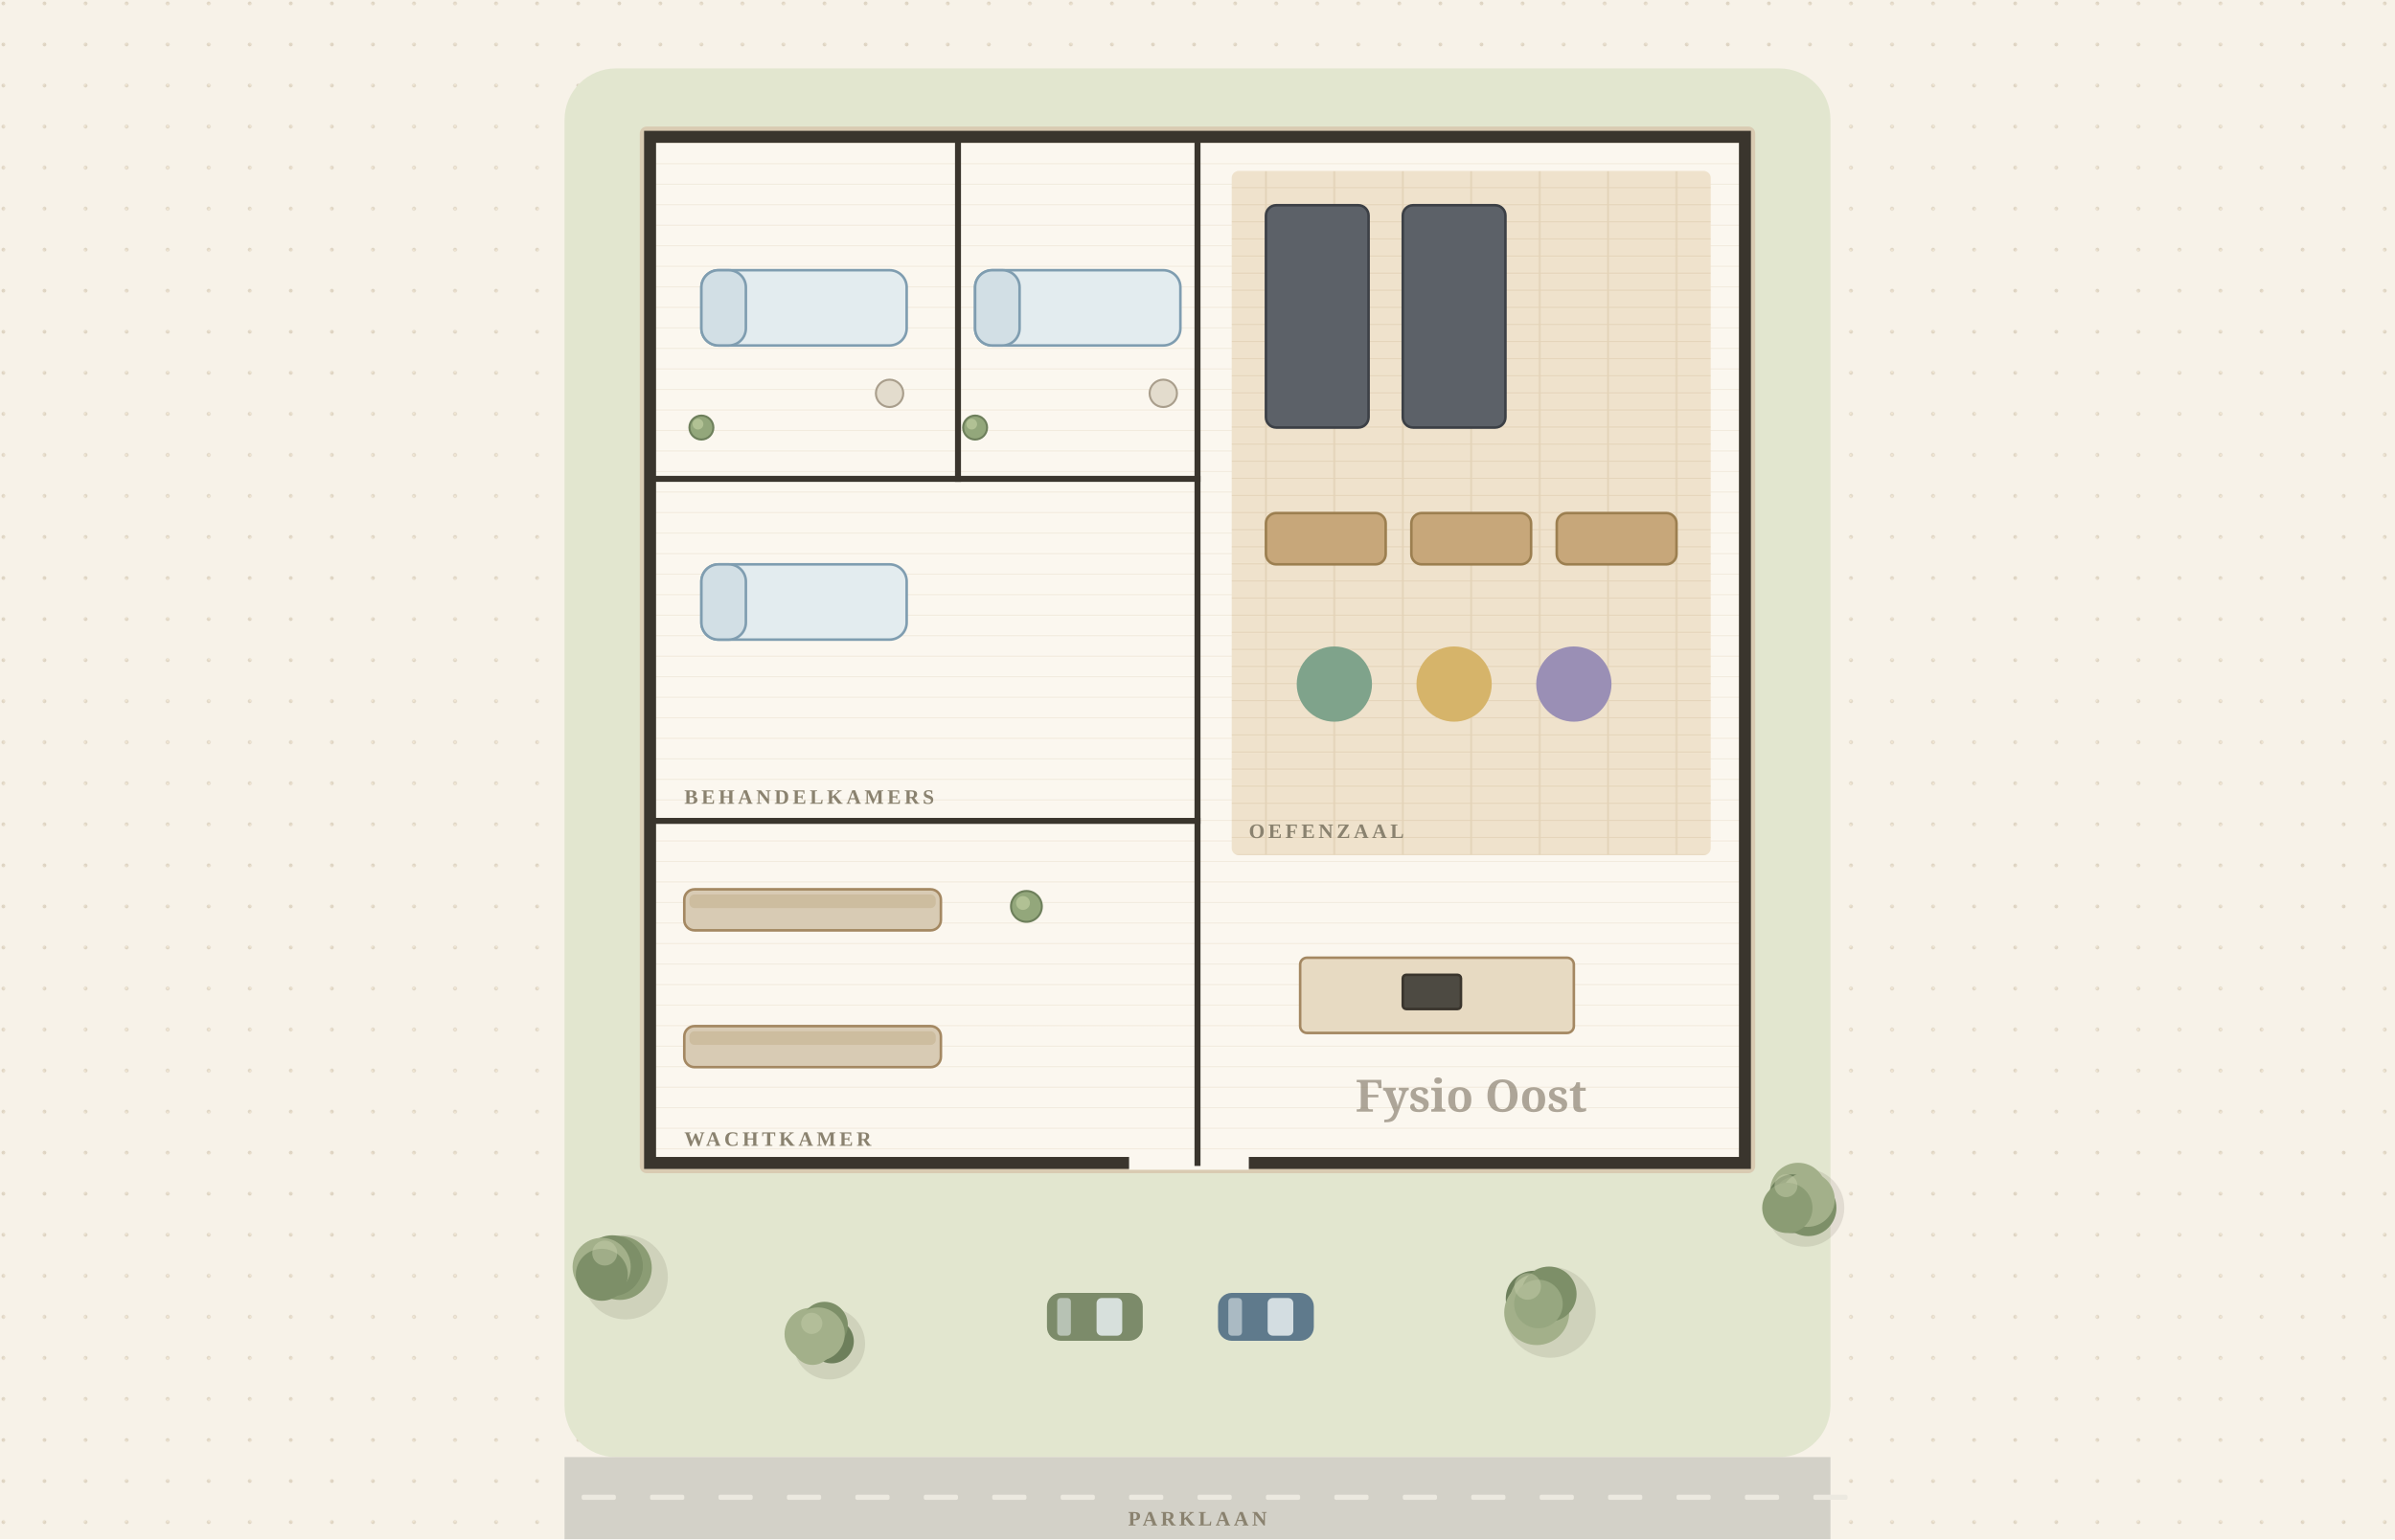
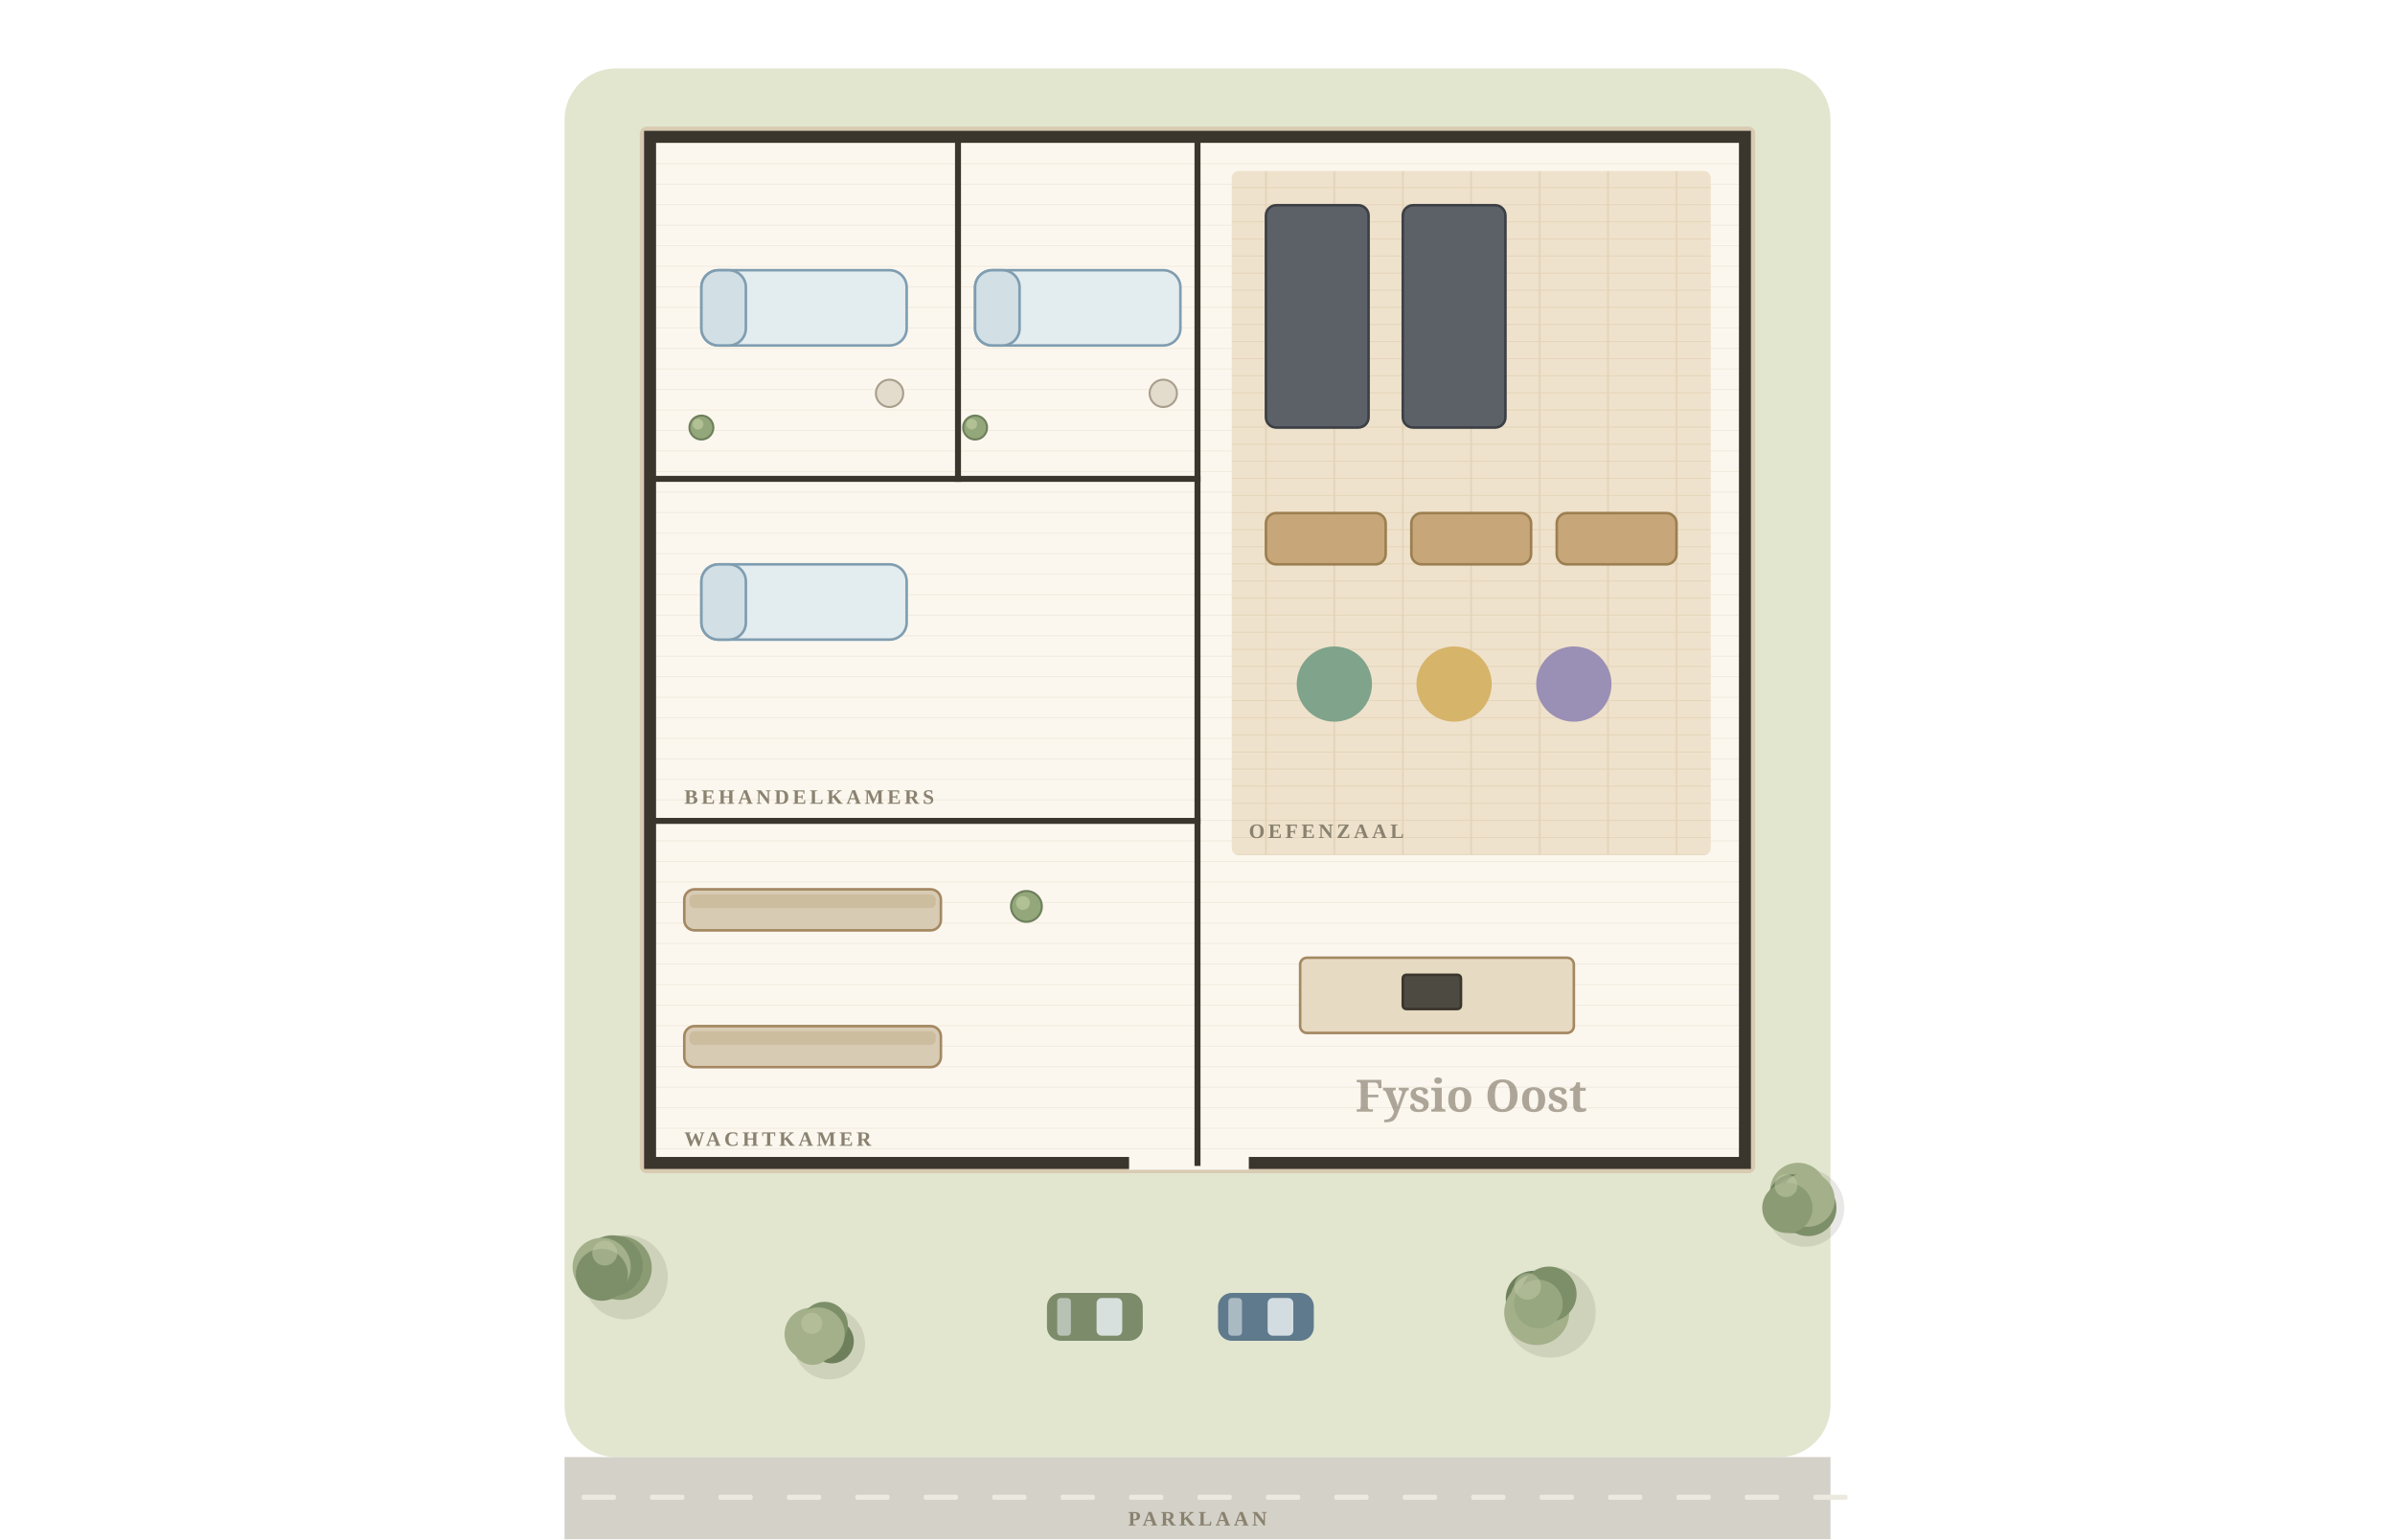
<svg xmlns="http://www.w3.org/2000/svg" viewBox="0 0 1400 900" font-family="Source Sans 3, Arial, sans-serif">
  <defs>
    <pattern id="dots" width="24" height="24" patternUnits="userSpaceOnUse">
      <circle cx="2" cy="2" r="1.1" fill="#ddd3c1" />
    </pattern>
    <pattern id="vloer" width="12" height="12" patternUnits="userSpaceOnUse">
      <rect width="12" height="12" fill="#fbf7ef" />
      <path d="M0 12H12" stroke="#f0e9dc" />
    </pattern>
    <pattern id="hout" width="40" height="10" patternUnits="userSpaceOnUse">
      <rect width="40" height="10" fill="#efe2cc" />
      <path d="M0 10H40M20 0V10" stroke="#e3d3b8" />
    </pattern>
    <pattern id="tegel" width="14" height="14" patternUnits="userSpaceOnUse">
      <rect width="14" height="14" fill="#e8dfd0" />
      <path d="M0 0H14V14" fill="none" stroke="#d8ccb8" />
    </pattern>
    <pattern id="beton" width="40" height="40" patternUnits="userSpaceOnUse">
      <rect width="40" height="40" fill="#e3e0d8" />
      <path d="M0 0H40V40" fill="none" stroke="#d3cfc4" />
    </pattern>
    <pattern id="grind" width="10" height="10" patternUnits="userSpaceOnUse">
      <rect width="10" height="10" fill="#e6dccb" />
      <circle cx="3" cy="3" r="1" fill="#d4c7b0" />
      <circle cx="8" cy="7" r=".9" fill="#d9cdb8" />
    </pattern>
    <pattern id="pannen" width="16" height="12" patternUnits="userSpaceOnUse">
      <rect width="16" height="12" fill="#b9694a" />
      <path d="M0 12a8 6 0 0 1 16 0" fill="#c87a58" />
      <path d="M0 12H16" stroke="#9d5639" stroke-width="1" />
    </pattern>
    <pattern id="gras" width="20" height="20" patternUnits="userSpaceOnUse">
      <rect width="20" height="20" fill="#cdd8ad" />
      <path d="M0 20L20 0" stroke="#c3cfa2" stroke-width="2" />
    </pattern>
    <pattern id="arcering" width="8" height="8" patternUnits="userSpaceOnUse" patternTransform="rotate(45)">
      <rect width="8" height="8" fill="#efe6d6" />
      <path d="M0 0V8" stroke="#d9c7a6" stroke-width="2" />
    </pattern>
    <pattern id="vers" width="10" height="10" patternUnits="userSpaceOnUse" patternTransform="rotate(45)">
      <rect width="10" height="10" fill="#f1ead9" />
      <path d="M0 0V10" stroke="#e2cfa6" stroke-width="3" />
    </pattern>
  </defs>
-   <rect width="1400" height="900" fill="#f7f2e8" />
-   <rect width="1400" height="900" fill="url(#dots)" />
  <rect x="330" y="40" width="740" height="812" rx="30" fill="#e2e6cf" />
  <rect x="330" y="852" width="740" height="48" rx="0" fill="#d3d1c8" />
  <rect x="340" y="874" width="20" height="3" rx="1" fill="#ece9e0" />
  <rect x="380" y="874" width="20" height="3" rx="1" fill="#ece9e0" />
  <rect x="420" y="874" width="20" height="3" rx="1" fill="#ece9e0" />
  <rect x="460" y="874" width="20" height="3" rx="1" fill="#ece9e0" />
  <rect x="500" y="874" width="20" height="3" rx="1" fill="#ece9e0" />
  <rect x="540" y="874" width="20" height="3" rx="1" fill="#ece9e0" />
  <rect x="580" y="874" width="20" height="3" rx="1" fill="#ece9e0" />
  <rect x="620" y="874" width="20" height="3" rx="1" fill="#ece9e0" />
  <rect x="660" y="874" width="20" height="3" rx="1" fill="#ece9e0" />
  <rect x="700" y="874" width="20" height="3" rx="1" fill="#ece9e0" />
  <rect x="740" y="874" width="20" height="3" rx="1" fill="#ece9e0" />
  <rect x="780" y="874" width="20" height="3" rx="1" fill="#ece9e0" />
  <rect x="820" y="874" width="20" height="3" rx="1" fill="#ece9e0" />
  <rect x="860" y="874" width="20" height="3" rx="1" fill="#ece9e0" />
  <rect x="900" y="874" width="20" height="3" rx="1" fill="#ece9e0" />
  <rect x="940" y="874" width="20" height="3" rx="1" fill="#ece9e0" />
  <rect x="980" y="874" width="20" height="3" rx="1" fill="#ece9e0" />
  <rect x="1020" y="874" width="20" height="3" rx="1" fill="#ece9e0" />
  <rect x="1060" y="874" width="20" height="3" rx="1" fill="#ece9e0" />
  <text x="700" y="892" font-size="12" fill="#8a826f" text-anchor="middle" font-weight="600" letter-spacing="2">PARKLAAN</text>
  <rect x="374" y="74" width="652" height="612" rx="4" fill="#d9cbb2" />
  <rect x="380" y="80" width="640" height="600" rx="0" fill="url(#vloer)" />
  <rect x="380" y="80" width="640" height="600" fill="none" stroke="#3a352d" stroke-width="7" />
  <rect x="660" y="676" width="70" height="8" rx="0" fill="#fbf7ef" />
  <path d="M380 280L700 280" stroke="#3a352d" stroke-width="3.5" stroke-linecap="square" />
  <path d="M560 80L560 280" stroke="#3a352d" stroke-width="3.5" stroke-linecap="square" />
  <path d="M700 80L700 680" stroke="#3a352d" stroke-width="3.5" stroke-linecap="square" />
  <path d="M380 480L700 480" stroke="#3a352d" stroke-width="3.5" stroke-linecap="square" />
  <rect x="410" y="158" width="120" height="44" rx="10" fill="#e3ecef" stroke="#7f9db0" stroke-width="1.5" />
  <rect x="410" y="158" width="26" height="44" rx="10" fill="#d2dfe5" stroke="#7f9db0" stroke-width="1.5" />
  <circle cx="520" cy="230" r="8" fill="#e3dccd" stroke="#a99e8c" stroke-width="1.2" />
  <circle cx="410" cy="250" r="7" fill="#93a77b" stroke="#6d7f5b" stroke-width="1.2" />
  <circle cx="408" cy="248" r="3.15" fill="#b1c194" stroke="none" stroke-width="0" />
  <rect x="570" y="158" width="120" height="44" rx="10" fill="#e3ecef" stroke="#7f9db0" stroke-width="1.5" />
  <rect x="570" y="158" width="26" height="44" rx="10" fill="#d2dfe5" stroke="#7f9db0" stroke-width="1.5" />
  <circle cx="680" cy="230" r="8" fill="#e3dccd" stroke="#a99e8c" stroke-width="1.2" />
  <circle cx="570" cy="250" r="7" fill="#93a77b" stroke="#6d7f5b" stroke-width="1.2" />
  <circle cx="568" cy="248" r="3.15" fill="#b1c194" stroke="none" stroke-width="0" />
  <rect x="410" y="330" width="120" height="44" rx="10" fill="#e3ecef" stroke="#7f9db0" stroke-width="1.5" />
  <rect x="410" y="330" width="26" height="44" rx="10" fill="#d2dfe5" stroke="#7f9db0" stroke-width="1.5" />
  <text x="400" y="470" font-size="12" fill="#8a826f" text-anchor="start" font-weight="600" letter-spacing="2">BEHANDELKAMERS</text>
  <rect x="720" y="100" width="280" height="400" rx="4" fill="url(#hout)" />
  <rect x="740" y="120" width="60" height="130" rx="6" fill="#5c6168" stroke="#3c4046" stroke-width="1.5" />
  <rect x="820" y="120" width="60" height="130" rx="6" fill="#5c6168" stroke="#3c4046" stroke-width="1.5" />
  <rect x="740" y="300" width="70" height="30" rx="6" fill="#c7a77a" stroke="#9c7f50" stroke-width="1.5" />
  <rect x="825" y="300" width="70" height="30" rx="6" fill="#c7a77a" stroke="#9c7f50" stroke-width="1.5" />
  <rect x="910" y="300" width="70" height="30" rx="6" fill="#c7a77a" stroke="#9c7f50" stroke-width="1.5" />
  <circle cx="780" cy="400" r="22" fill="#7fa38b" stroke="none" stroke-width="0" />
  <circle cx="850" cy="400" r="22" fill="#d6b46a" stroke="none" stroke-width="0" />
  <circle cx="920" cy="400" r="22" fill="#9a8fb5" stroke="none" stroke-width="0" />
  <text x="730" y="490" font-size="12" fill="#8a826f" text-anchor="start" font-weight="600" letter-spacing="2">OEFENZAAL</text>
  <rect x="400" y="520" width="150" height="24" rx="6" fill="#d8cbb4" stroke="#a48862" stroke-width="1.5" />
  <rect x="403" y="523" width="144" height="8" rx="3" fill="#cdbd9f" stroke="none" stroke-width="0" />
  <rect x="400" y="600" width="150" height="24" rx="6" fill="#d8cbb4" stroke="#a48862" stroke-width="1.5" />
  <rect x="403" y="603" width="144" height="8" rx="3" fill="#cdbd9f" stroke="none" stroke-width="0" />
  <circle cx="600" cy="530" r="9" fill="#93a77b" stroke="#6d7f5b" stroke-width="1.2" />
  <circle cx="598" cy="528" r="4.05" fill="#b1c194" stroke="none" stroke-width="0" />
  <rect x="760" y="560" width="160" height="44" rx="4" fill="#e7dac2" stroke="#a48862" stroke-width="1.5" />
  <rect x="820" y="570" width="34" height="20" rx="2" fill="#4d4a42" stroke="#3a352d" stroke-width="1.5" />
  <text x="400" y="670" font-size="12" fill="#8a826f" text-anchor="start" font-weight="600" letter-spacing="2">WACHTKAMER</text>
  <text x="860" y="650" text-anchor="middle" font-family="Cormorant Garamond, Georgia, serif" font-size="26" font-weight="600" fill="#6d6250" opacity=".55">Fysio Oost</text>
  <circle cx="365.7" cy="746.8" r="24.7" fill="#33301f" opacity=".11" />
  <circle cx="357.2" cy="743.0" r="14.1" fill="#7d8f68" />
  <circle cx="362.3" cy="741.4" r="18.7" fill="#8b9c74" />
  <circle cx="359.7" cy="740.2" r="15.8" fill="#6d7f5b" />
  <circle cx="357.9" cy="740.1" r="17.8" fill="#7d8f68" />
  <circle cx="351.7" cy="740.8" r="17.0" fill="#a3b08a" />
  <circle cx="351.8" cy="745.4" r="15.2" fill="#7d8f68" />
  <circle cx="353.5" cy="732.7" r="7.3" fill="#c3cca8" opacity=".5" />
  <circle cx="484.8" cy="785.7" r="20.9" fill="#33301f" opacity=".11" />
  <circle cx="486.2" cy="784.3" r="12.9" fill="#6d7f5b" />
  <circle cx="480.4" cy="780.3" r="12.1" fill="#7d8f68" />
  <circle cx="474.0" cy="780.1" r="15.4" fill="#a3b08a" />
  <circle cx="482.0" cy="774.8" r="13.6" fill="#7d8f68" />
  <circle cx="478.2" cy="780.1" r="15.6" fill="#a3b08a" />
  <circle cx="474.8" cy="781.5" r="13.2" fill="#a3b08a" />
  <circle cx="475.0" cy="786.4" r="11.7" fill="#a3b08a" />
  <circle cx="474.5" cy="773.8" r="6.2" fill="#c3cca8" opacity=".5" />
  <circle cx="906.2" cy="767.3" r="26.6" fill="#33301f" opacity=".11" />
  <circle cx="896.4" cy="759.3" r="16.2" fill="#6d7f5b" />
  <circle cx="897.7" cy="759.9" r="14.9" fill="#a3b08a" />
  <circle cx="898.3" cy="767.5" r="19.0" fill="#a3b08a" />
  <circle cx="905.5" cy="756.7" r="16.1" fill="#7d8f68" />
  <circle cx="899.3" cy="762.5" r="14.2" fill="#97a780" />
  <circle cx="893.0" cy="752.2" r="7.8" fill="#c3cca8" opacity=".5" />
  <circle cx="1055.3" cy="706.2" r="22.8" fill="#33301f" opacity=".11" />
  <circle cx="1047.9" cy="706.8" r="14.2" fill="#6d7f5b" />
  <circle cx="1057.0" cy="706.3" r="16.5" fill="#7d8f68" />
  <circle cx="1052.3" cy="707.4" r="13.6" fill="#7d8f68" />
  <circle cx="1051.1" cy="696.3" r="16.4" fill="#a3b08a" />
  <circle cx="1047.9" cy="700.9" r="14.2" fill="#6d7f5b" />
  <circle cx="1049.3" cy="700.4" r="12.4" fill="#7d8f68" />
  <circle cx="1056.5" cy="701.4" r="16.0" fill="#a3b08a" />
  <circle cx="1044.8" cy="706.3" r="14.7" fill="#8b9c74" />
  <circle cx="1044.0" cy="693.3" r="6.7" fill="#c3cca8" opacity=".5" />
  <g transform="translate(640 770) rotate(90)">
    <rect x="-14.0" y="-28.0" width="28" height="56" rx="8" fill="#7c8b6a" />
    <rect x="-11.0" y="-16.0" width="22" height="15" rx="3" fill="#e7eef0" opacity=".85" />
    <rect x="-11.0" y="14.0" width="22" height="8" rx="2" fill="#e7eef0" opacity=".55" />
  </g>
  <g transform="translate(740 770) rotate(90)">
    <rect x="-14.0" y="-28.0" width="28" height="56" rx="8" fill="#5f7a8c" />
    <rect x="-11.0" y="-16.0" width="22" height="15" rx="3" fill="#e7eef0" opacity=".85" />
    <rect x="-11.0" y="14.0" width="22" height="8" rx="2" fill="#e7eef0" opacity=".55" />
  </g>
</svg>
